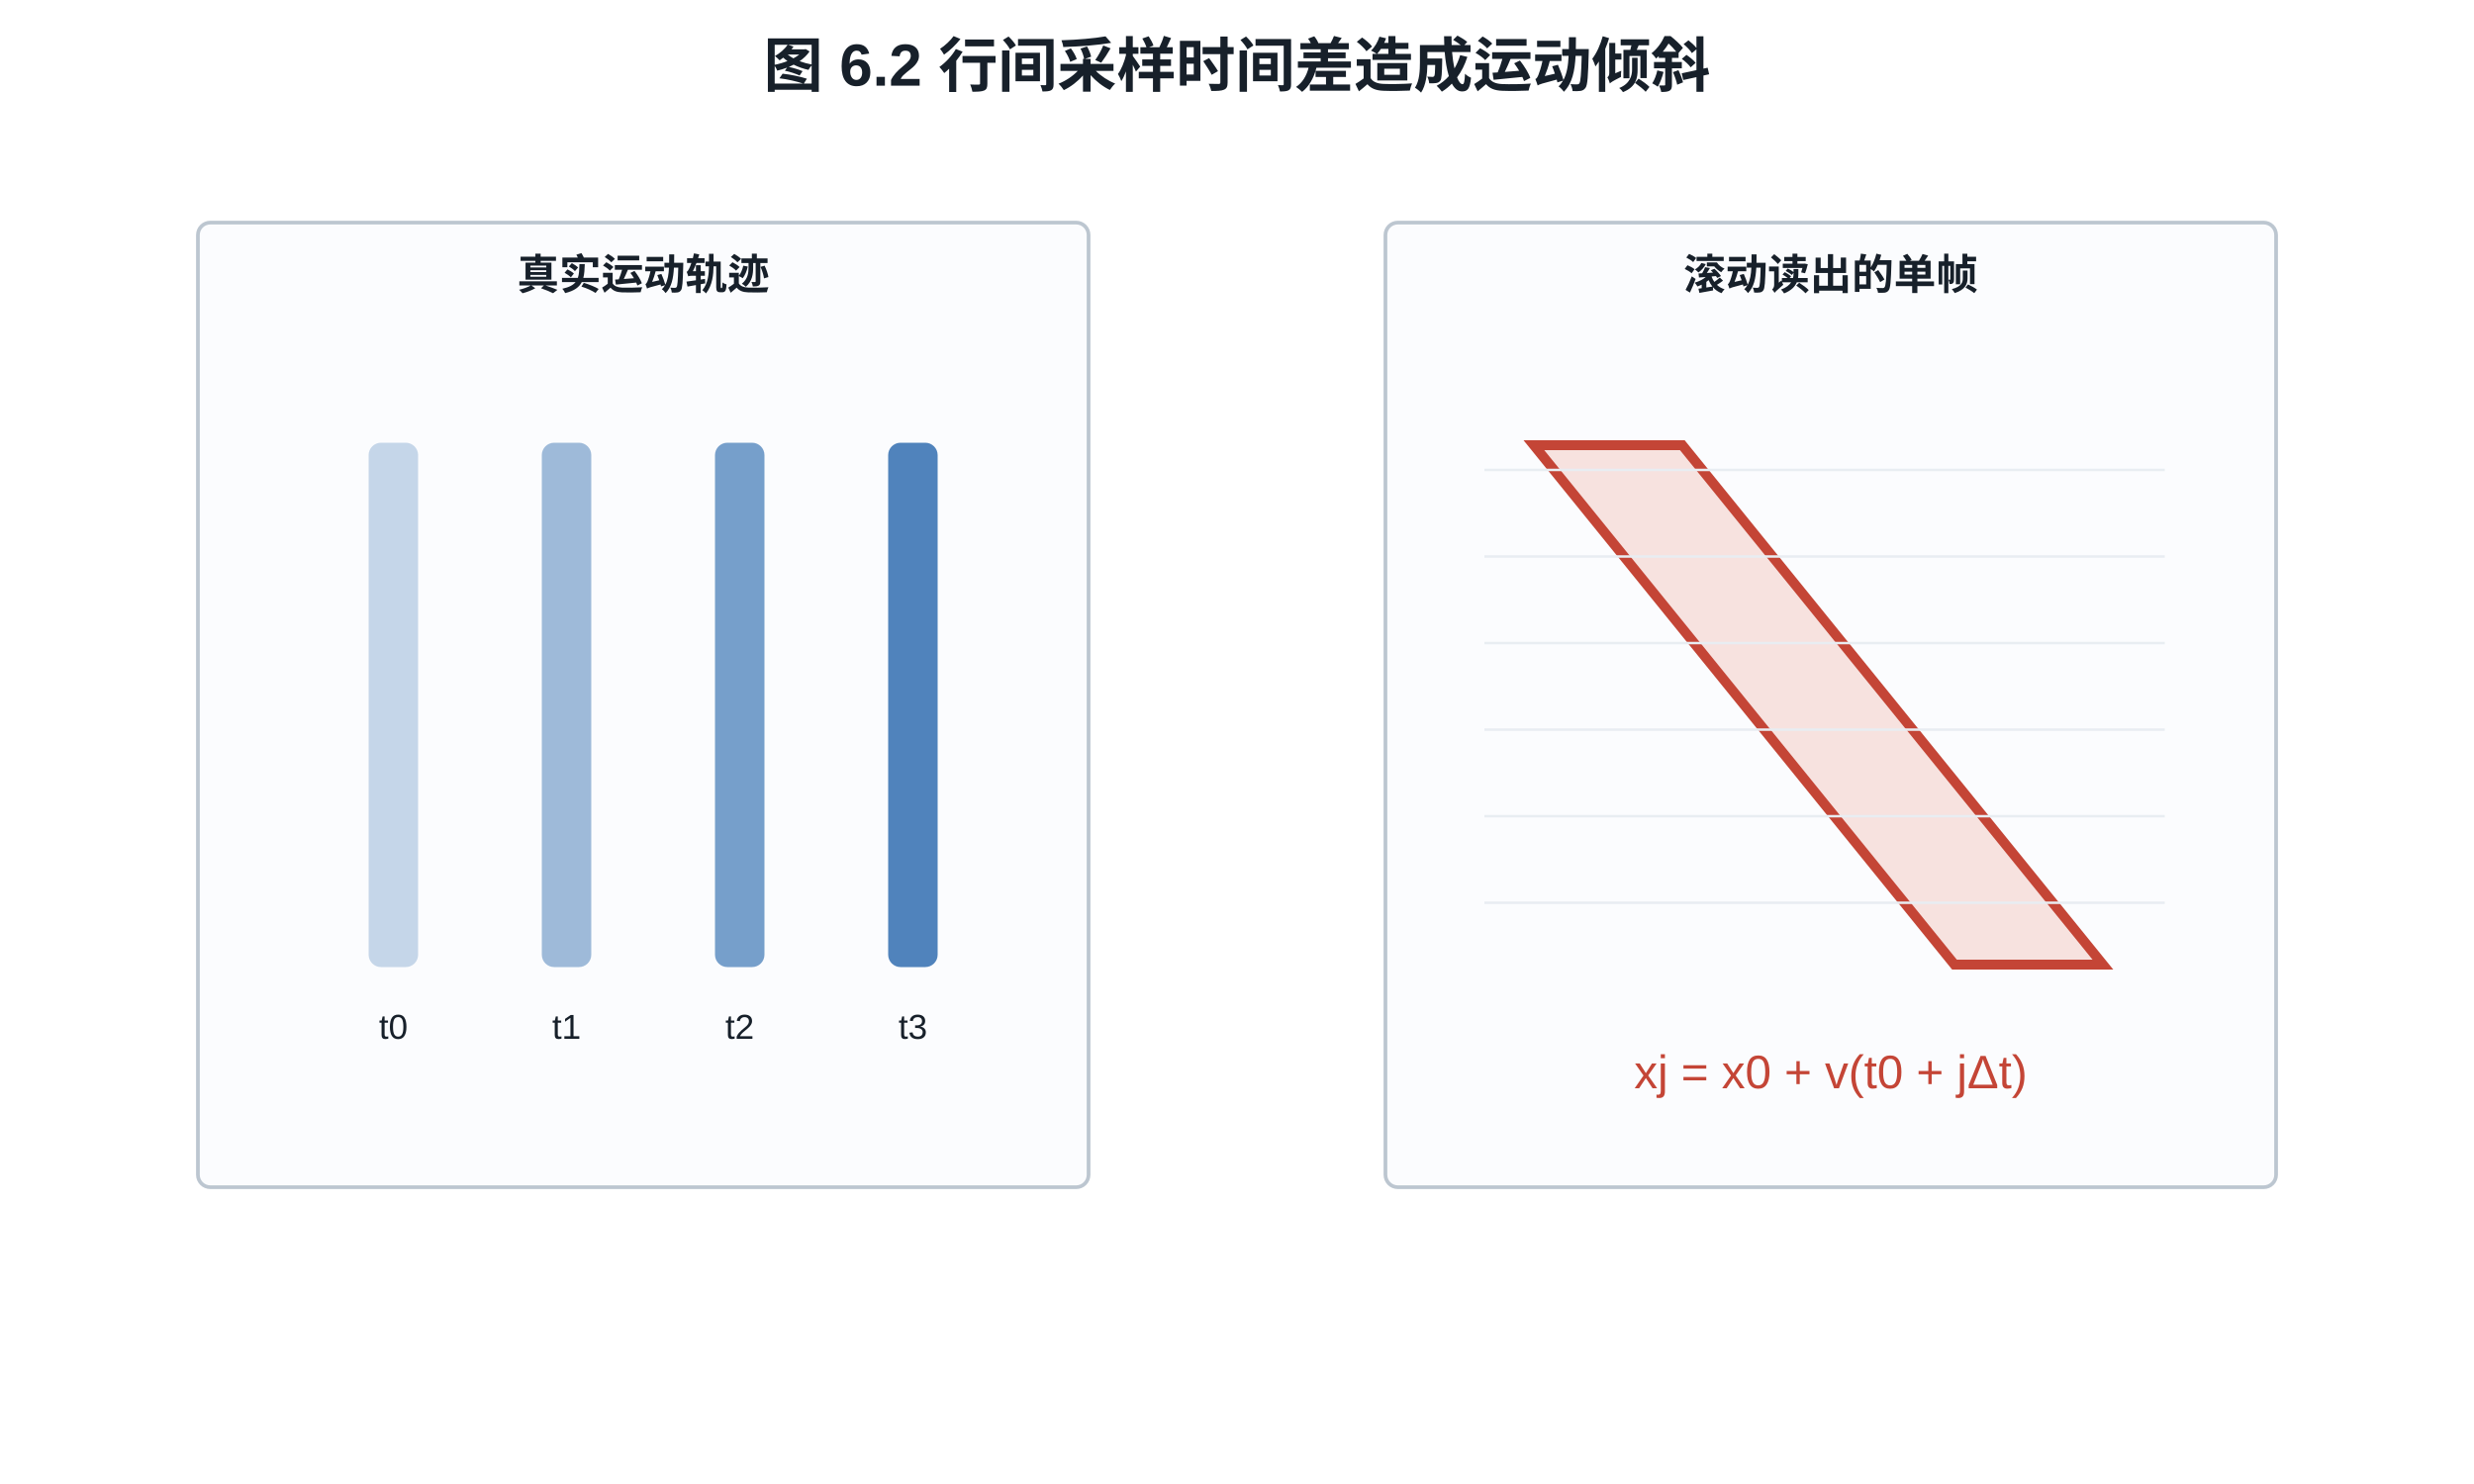
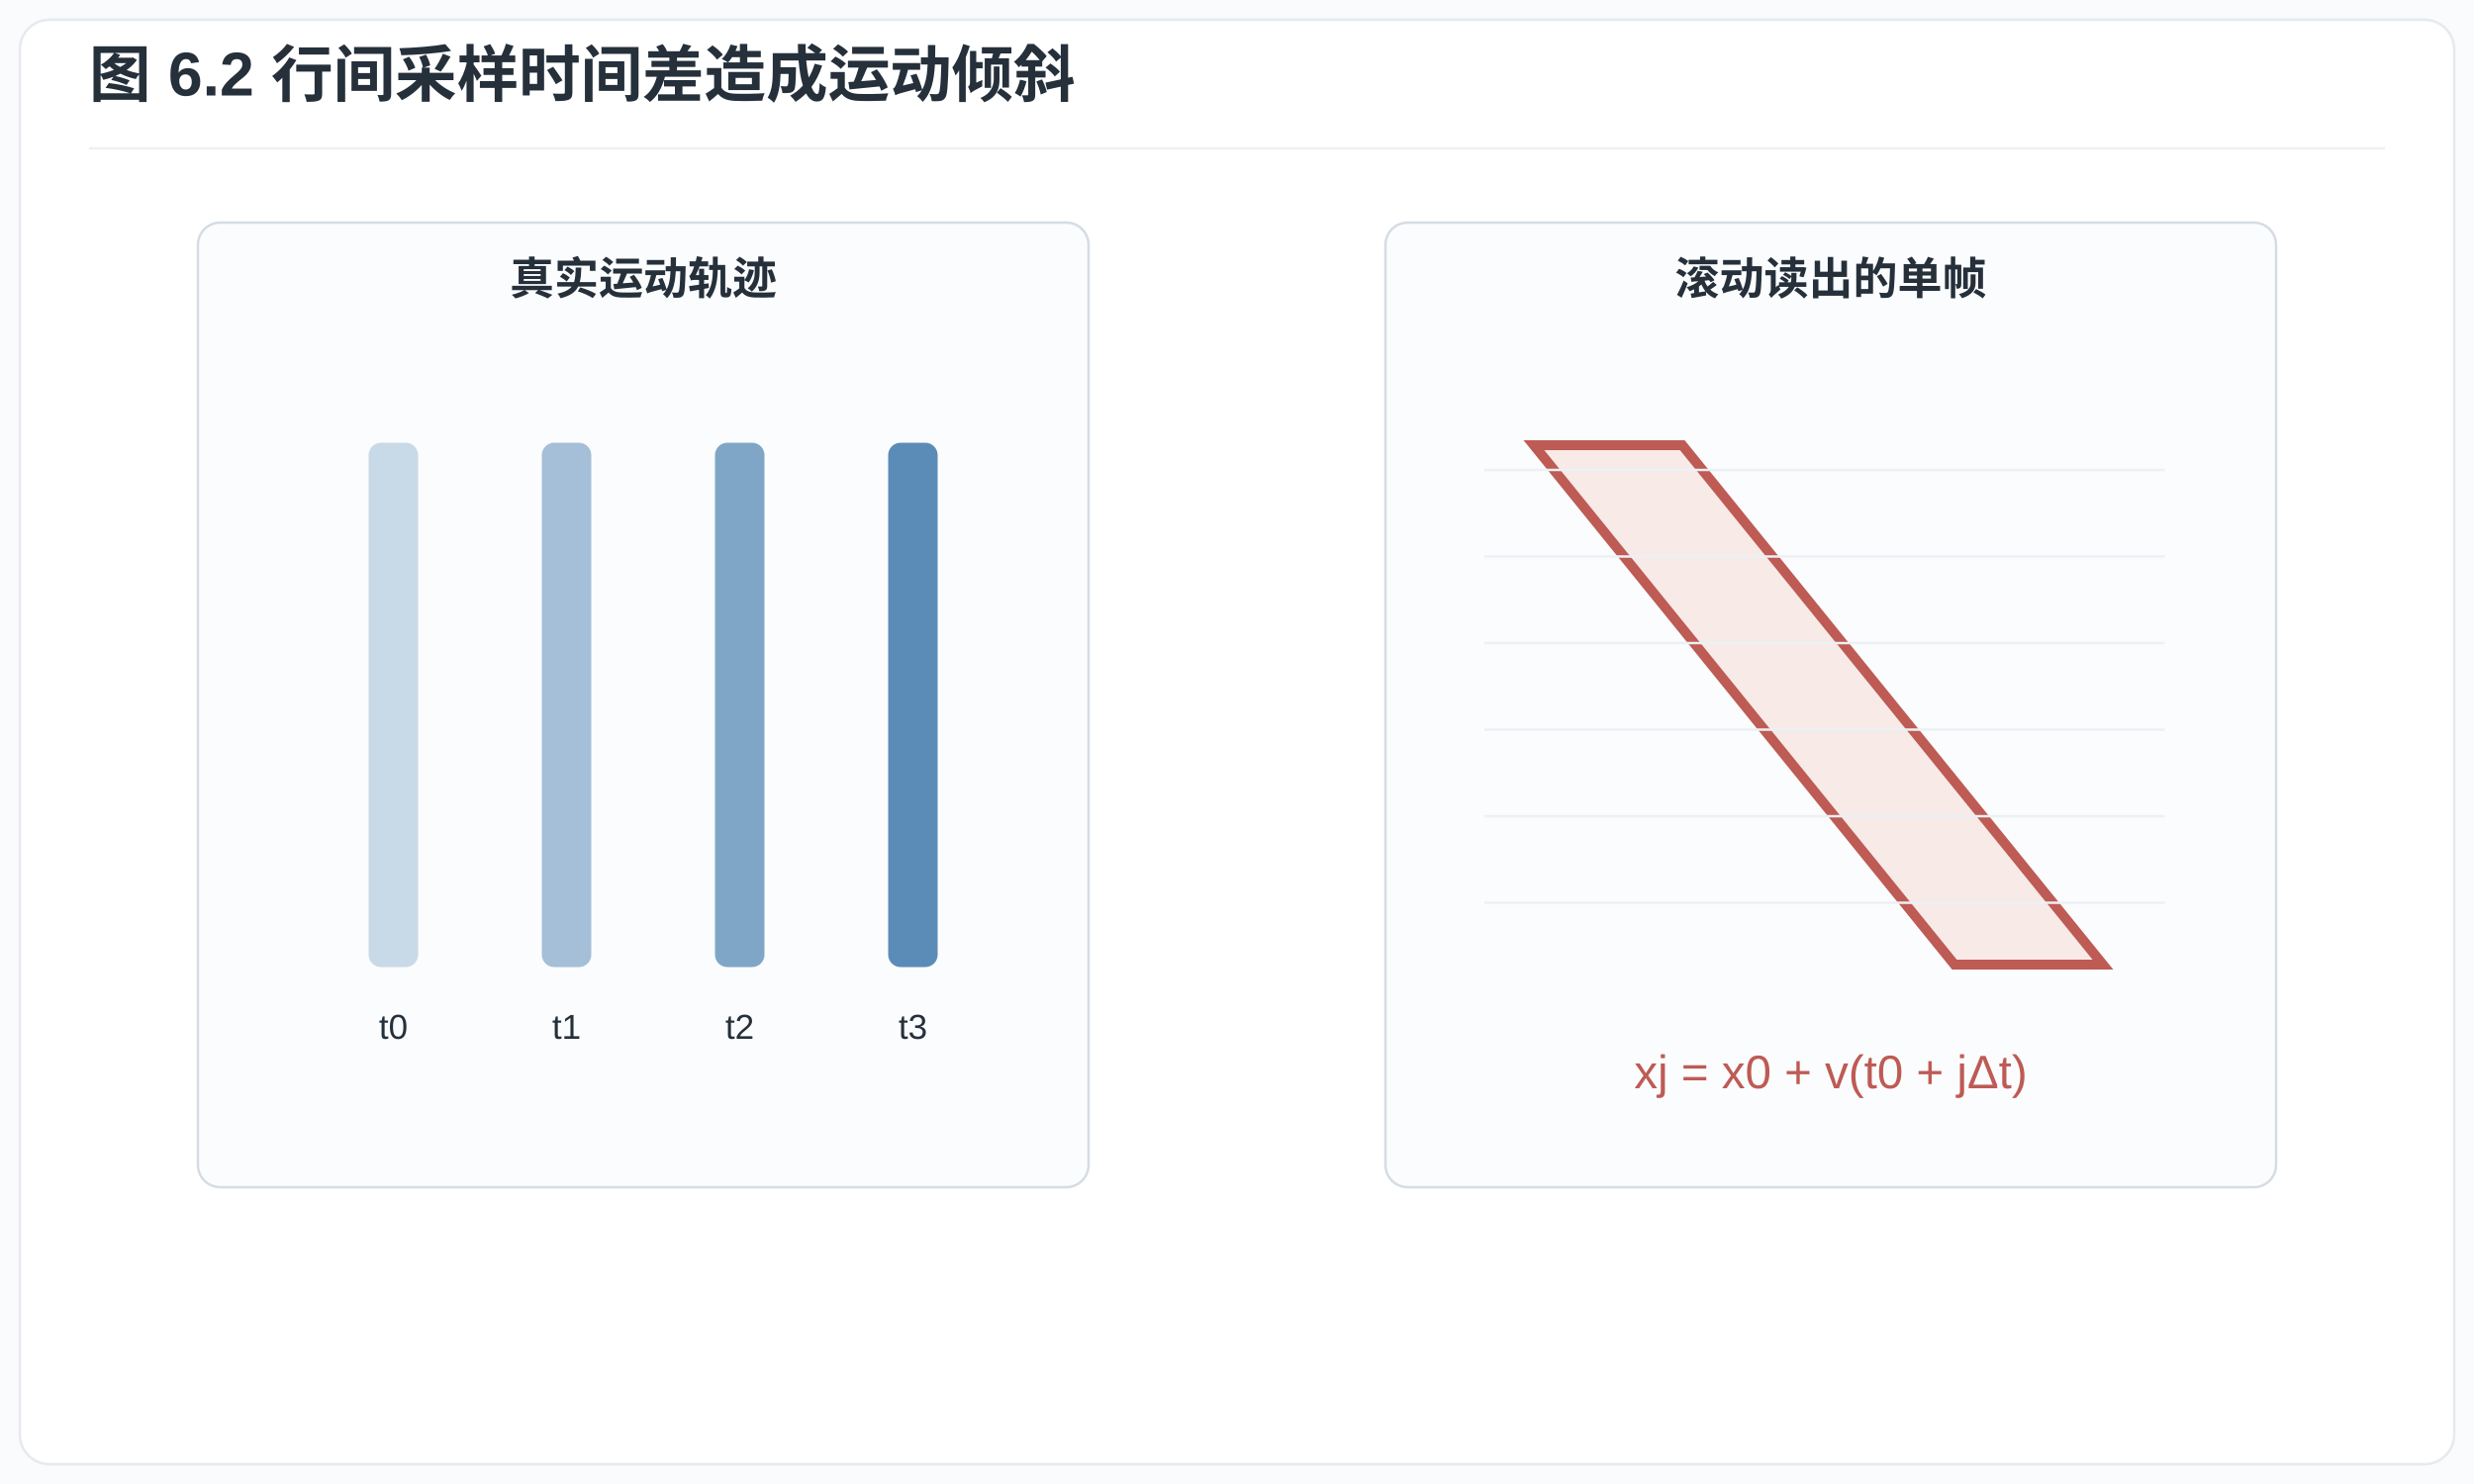
<svg xmlns="http://www.w3.org/2000/svg" width="1000" height="600" viewBox="0 0 1000 600" role="img" aria-label="图 6.2  行间采样时间差造成运动倾斜">
  <defs>
    <marker id="arrow" markerWidth="9" markerHeight="9" refX="7" refY="3" orient="auto" markerUnits="strokeWidth">
      <path d="M0,0 L0,6 L8,3 z" fill="context-stroke" />
    </marker>
    <marker id="arrow-open" markerWidth="9" markerHeight="9" refX="7" refY="3" orient="auto" markerUnits="strokeWidth">
      <path d="M0,0 L8,3 L0,6" fill="none" stroke="context-stroke" />
    </marker>
  </defs>
-   <rect x="0" y="0" width="1000" height="600" fill="#ffffff" />
-   <text x="500.00" y="35.00" fill="#17202a" font-size="24" font-weight="700" text-anchor="middle" font-family="Arial, PingFang SC, Hiragino Sans GB, sans-serif">图 6.2  行间采样时间差造成运动倾斜</text>
-   <rect x="80.00" y="90.00" width="360.00" height="390.00" rx="5" fill="#fbfcfe" stroke="#bcc6d0" stroke-width="1.5" opacity="1.0" />
-   <text x="260.00" y="117.00" fill="#17202a" font-size="17" font-weight="700" text-anchor="middle" font-family="Arial, PingFang SC, Hiragino Sans GB, sans-serif">真实运动轨迹</text>
-   <rect x="560.00" y="90.00" width="360.00" height="390.00" rx="5" fill="#fbfcfe" stroke="#bcc6d0" stroke-width="1.5" opacity="1.0" />
-   <text x="740.00" y="117.00" fill="#17202a" font-size="17" font-weight="700" text-anchor="middle" font-family="Arial, PingFang SC, Hiragino Sans GB, sans-serif">滚动读出的单帧</text>
-   <rect x="150.00" y="180.00" width="18.00" height="210.00" rx="4" fill="#2364aa" stroke="#2364aa" stroke-width="2" opacity="0.25" />
-   <text x="159.00" y="420.00" fill="#17202a" font-size="14" font-weight="400" text-anchor="middle" font-family="Arial, PingFang SC, Hiragino Sans GB, sans-serif">t0</text>
-   <rect x="220.00" y="180.00" width="18.00" height="210.00" rx="4" fill="#2364aa" stroke="#2364aa" stroke-width="2" opacity="0.43" />
-   <text x="229.00" y="420.00" fill="#17202a" font-size="14" font-weight="400" text-anchor="middle" font-family="Arial, PingFang SC, Hiragino Sans GB, sans-serif">t1</text>
-   <rect x="290.00" y="180.00" width="18.00" height="210.00" rx="4" fill="#2364aa" stroke="#2364aa" stroke-width="2" opacity="0.61" />
-   <text x="299.00" y="420.00" fill="#17202a" font-size="14" font-weight="400" text-anchor="middle" font-family="Arial, PingFang SC, Hiragino Sans GB, sans-serif">t2</text>
-   <rect x="360.00" y="180.00" width="18.00" height="210.00" rx="4" fill="#2364aa" stroke="#2364aa" stroke-width="2" opacity="0.79" />
-   <text x="369.00" y="420.00" fill="#17202a" font-size="14" font-weight="400" text-anchor="middle" font-family="Arial, PingFang SC, Hiragino Sans GB, sans-serif">t3</text>
-   <polygon points="620.00,180.00 680.00,180.00 850.00,390.00 790.00,390.00" fill="#f7e2df" stroke="#c44536" stroke-width="4" opacity="1.0" />
-   <line x1="600.00" y1="190.00" x2="875.00" y2="190.00" stroke="#e8edf2" stroke-width="1" opacity="1.0" />
-   <line x1="600.00" y1="225.00" x2="875.00" y2="225.00" stroke="#e8edf2" stroke-width="1" opacity="1.0" />
-   <line x1="600.00" y1="260.00" x2="875.00" y2="260.00" stroke="#e8edf2" stroke-width="1" opacity="1.0" />
-   <line x1="600.00" y1="295.00" x2="875.00" y2="295.00" stroke="#e8edf2" stroke-width="1" opacity="1.0" />
-   <line x1="600.00" y1="330.00" x2="875.00" y2="330.00" stroke="#e8edf2" stroke-width="1" opacity="1.0" />
-   <line x1="600.00" y1="365.00" x2="875.00" y2="365.00" stroke="#e8edf2" stroke-width="1" opacity="1.0" />
-   <text x="740.00" y="440.00" fill="#c44536" font-size="19" font-weight="400" text-anchor="middle" font-family="Arial, PingFang SC, Hiragino Sans GB, sans-serif">xj = x0 + v(t0 + jΔt)</text>
+   <rect width="1000" height="600" fill="#fafbfc" />
+   <rect x="8" y="8" width="984" height="584" rx="12" fill="#fff" stroke="#e6e9ed" />
+   <text x="36.00" y="39.00" fill="#25303b" font-size="25" font-weight="600" text-anchor="start" font-family="Arial, PingFang SC, Hiragino Sans GB, sans-serif">图 6.2  行间采样时间差造成运动倾斜</text>
+   <line x1="36.00" y1="60.00" x2="964.00" y2="60.00" stroke="#edf0f4" stroke-width="1" opacity="1.0" />
+   <rect x="80.00" y="90.00" width="360.00" height="390.00" rx="9" fill="#fbfcfd" stroke="#d5dce4" stroke-width="1" opacity="1.0" />
+   <text x="260.00" y="119.00" fill="#25303b" font-size="18" font-weight="600" text-anchor="middle" font-family="Arial, PingFang SC, Hiragino Sans GB, sans-serif">真实运动轨迹</text>
+   <rect x="560.00" y="90.00" width="360.00" height="390.00" rx="9" fill="#fbfcfd" stroke="#d5dce4" stroke-width="1" opacity="1.0" />
+   <text x="740.00" y="119.00" fill="#25303b" font-size="18" font-weight="600" text-anchor="middle" font-family="Arial, PingFang SC, Hiragino Sans GB, sans-serif">滚动读出的单帧</text>
+   <rect x="150.00" y="180.00" width="18.00" height="210.00" rx="4" fill="#316fa4" stroke="#316fa4" stroke-width="2" opacity="0.25" />
+   <text x="159.00" y="420.00" fill="#25303b" font-size="14" font-weight="400" text-anchor="middle" font-family="Arial, PingFang SC, Hiragino Sans GB, sans-serif">t0</text>
+   <rect x="220.00" y="180.00" width="18.00" height="210.00" rx="4" fill="#316fa4" stroke="#316fa4" stroke-width="2" opacity="0.43" />
+   <text x="229.00" y="420.00" fill="#25303b" font-size="14" font-weight="400" text-anchor="middle" font-family="Arial, PingFang SC, Hiragino Sans GB, sans-serif">t1</text>
+   <rect x="290.00" y="180.00" width="18.00" height="210.00" rx="4" fill="#316fa4" stroke="#316fa4" stroke-width="2" opacity="0.61" />
+   <text x="299.00" y="420.00" fill="#25303b" font-size="14" font-weight="400" text-anchor="middle" font-family="Arial, PingFang SC, Hiragino Sans GB, sans-serif">t2</text>
+   <rect x="360.00" y="180.00" width="18.00" height="210.00" rx="4" fill="#316fa4" stroke="#316fa4" stroke-width="2" opacity="0.79" />
+   <text x="369.00" y="420.00" fill="#25303b" font-size="14" font-weight="400" text-anchor="middle" font-family="Arial, PingFang SC, Hiragino Sans GB, sans-serif">t3</text>
+   <polygon points="620.00,180.00 680.00,180.00 850.00,390.00 790.00,390.00" fill="#f7eae7" stroke="#bd5b54" stroke-width="4" opacity="1.0" />
+   <line x1="600.00" y1="190.00" x2="875.00" y2="190.00" stroke="#edf0f4" stroke-width="1" opacity="1.0" />
+   <line x1="600.00" y1="225.00" x2="875.00" y2="225.00" stroke="#edf0f4" stroke-width="1" opacity="1.0" />
+   <line x1="600.00" y1="260.00" x2="875.00" y2="260.00" stroke="#edf0f4" stroke-width="1" opacity="1.0" />
+   <line x1="600.00" y1="295.00" x2="875.00" y2="295.00" stroke="#edf0f4" stroke-width="1" opacity="1.0" />
+   <line x1="600.00" y1="330.00" x2="875.00" y2="330.00" stroke="#edf0f4" stroke-width="1" opacity="1.0" />
+   <line x1="600.00" y1="365.00" x2="875.00" y2="365.00" stroke="#edf0f4" stroke-width="1" opacity="1.0" />
+   <text x="740.00" y="440.00" fill="#bd5b54" font-size="19" font-weight="400" text-anchor="middle" font-family="Arial, PingFang SC, Hiragino Sans GB, sans-serif">xj = x0 + v(t0 + jΔt)</text>
</svg>
